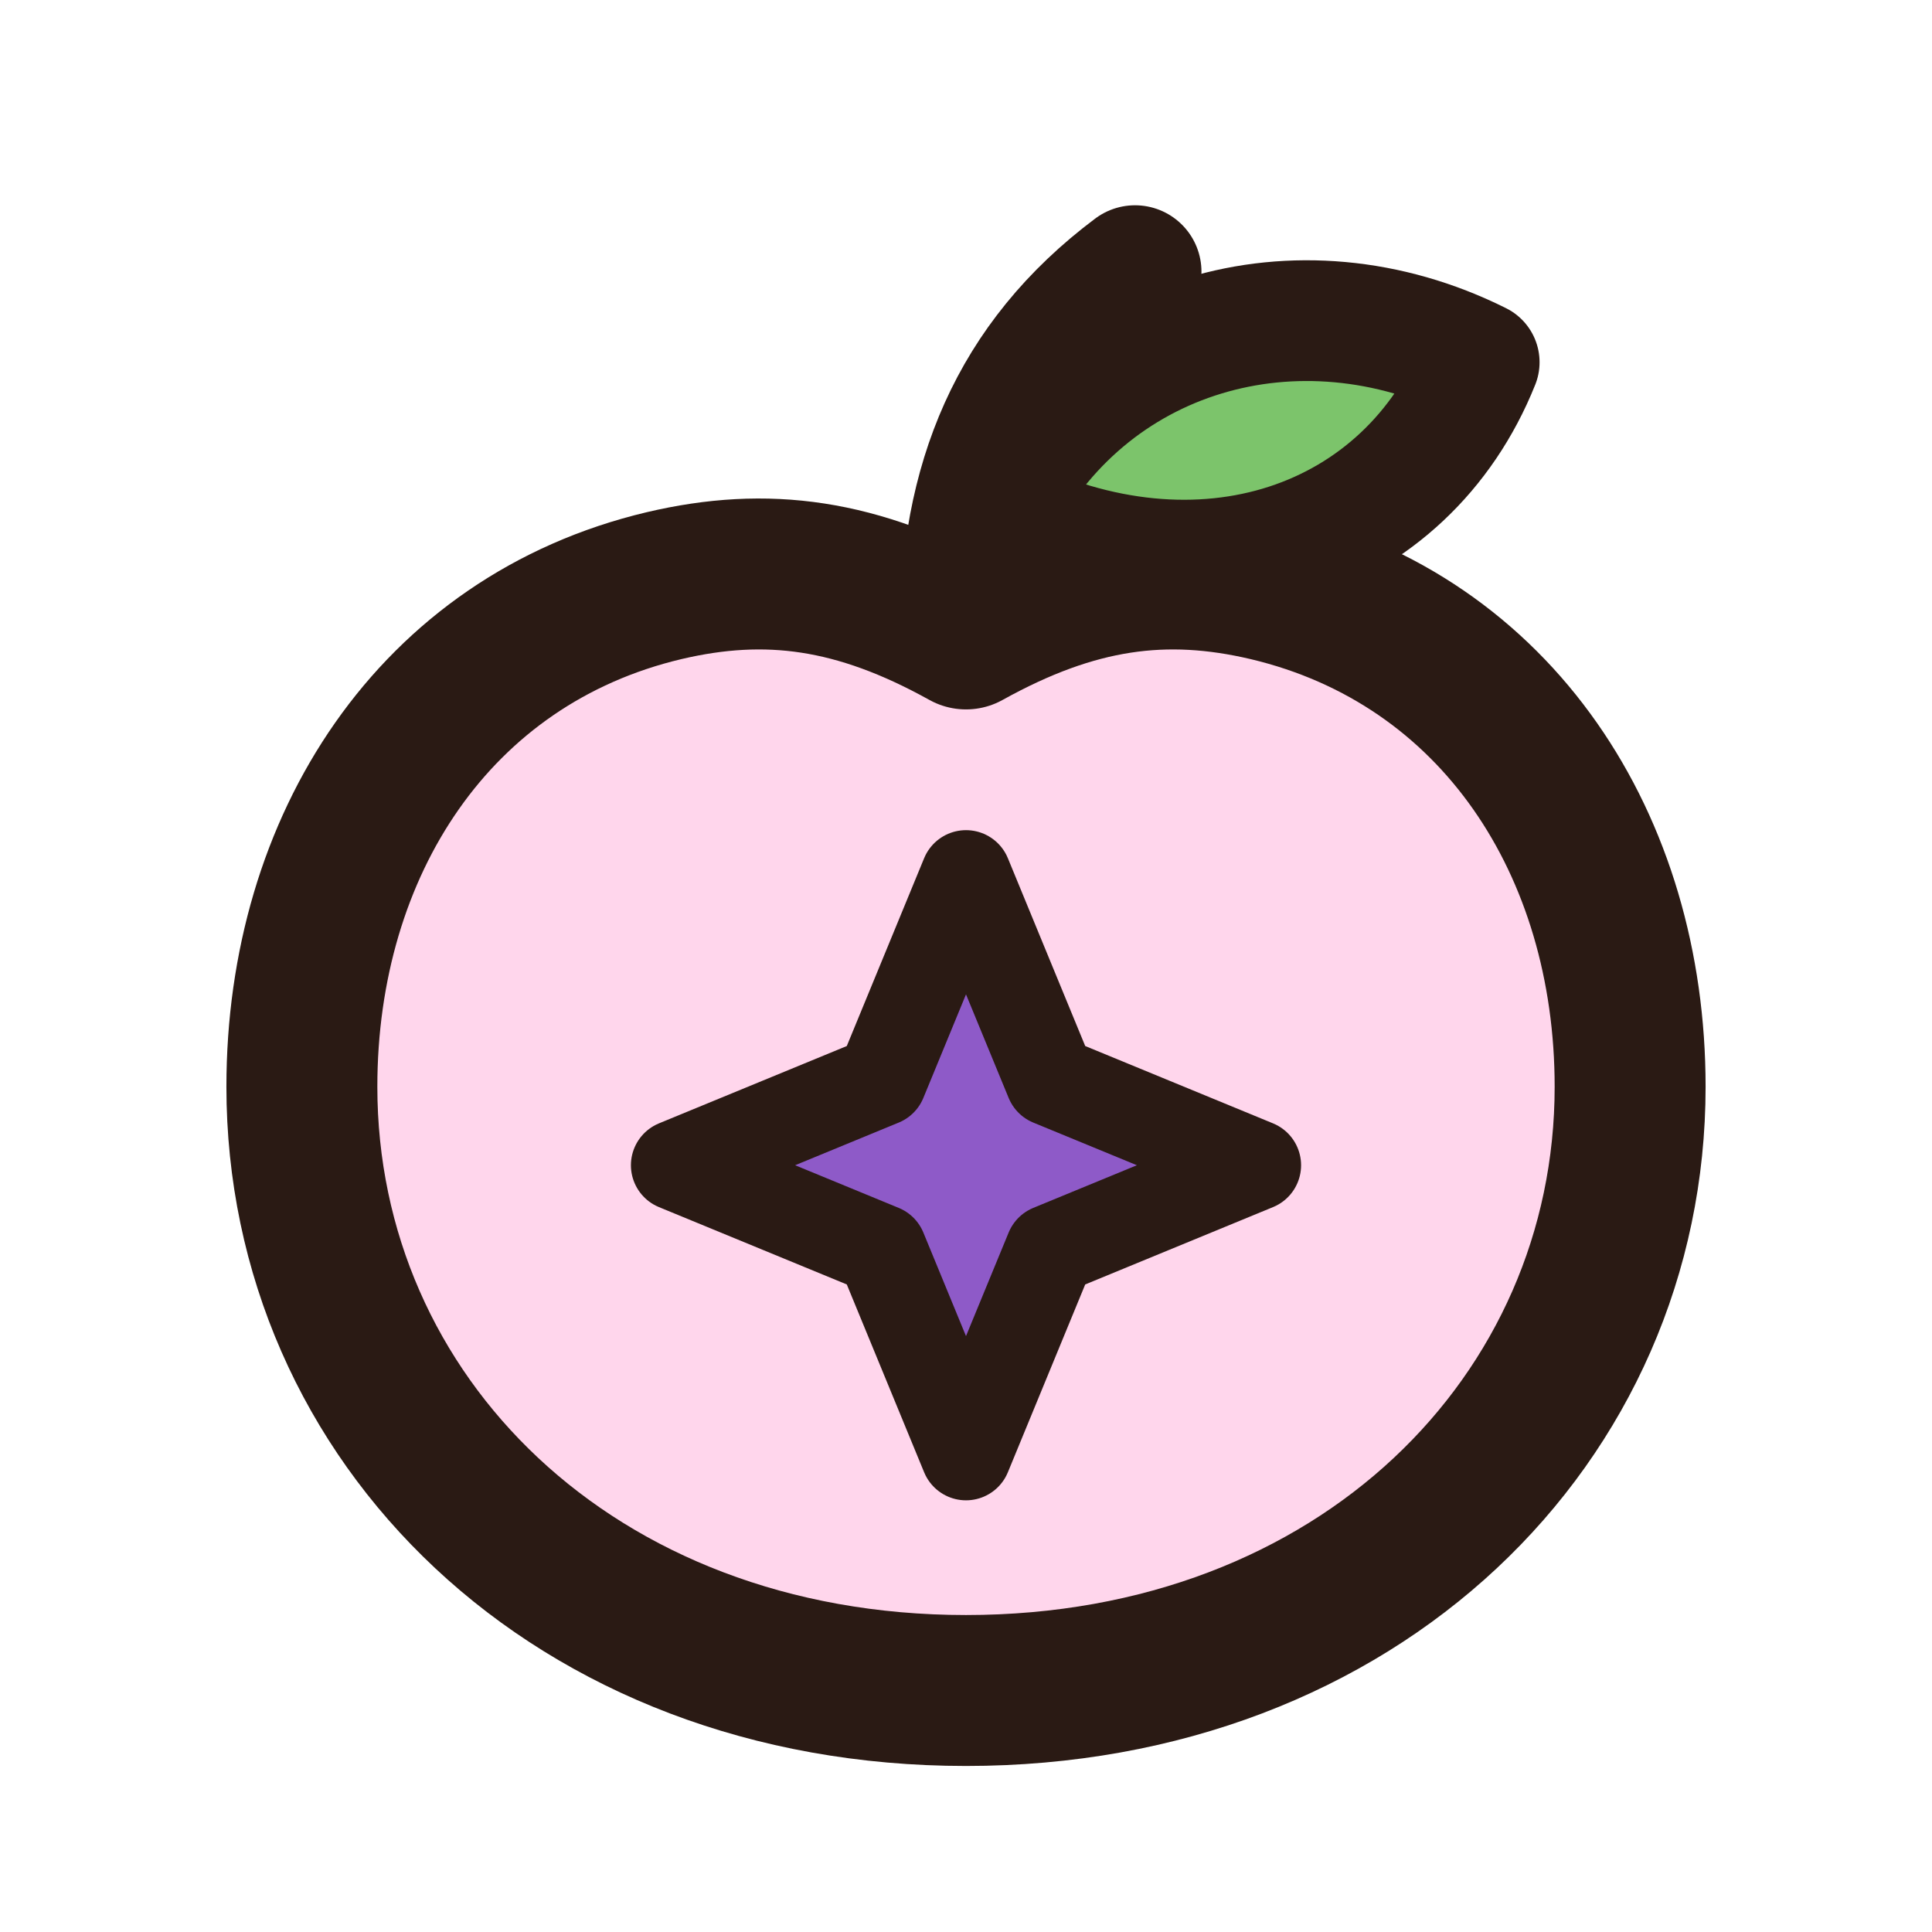
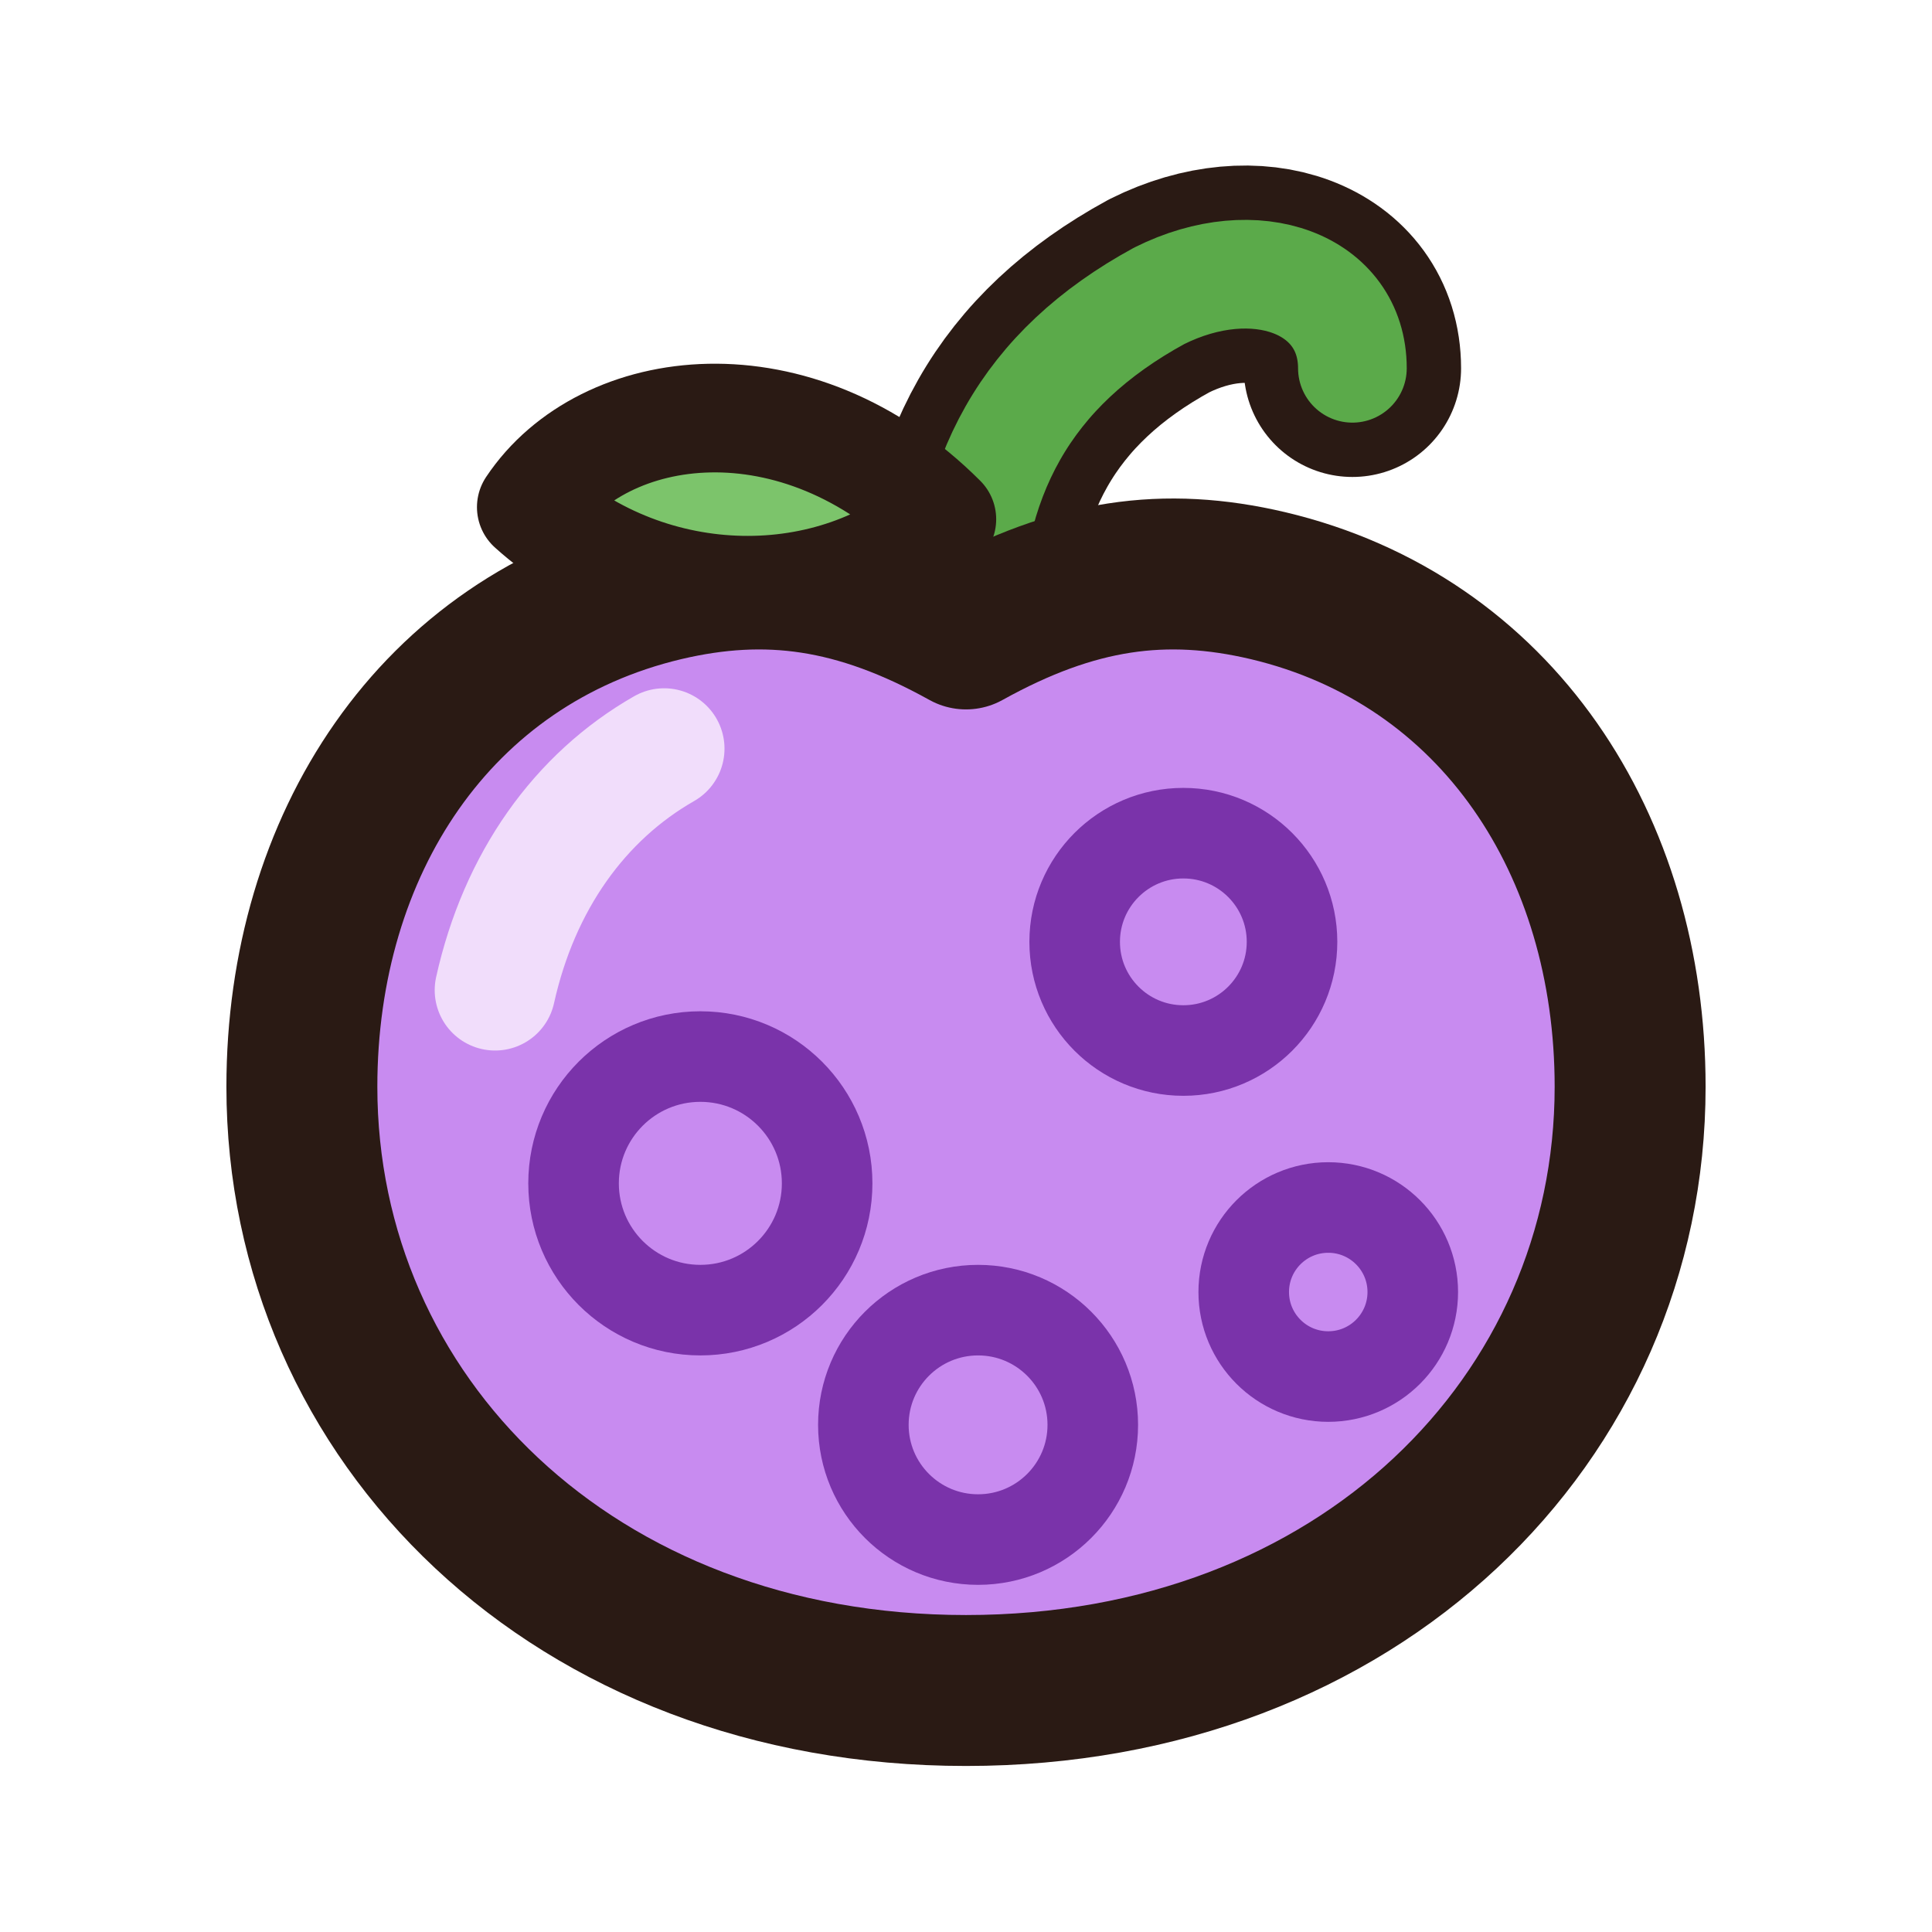
<svg xmlns="http://www.w3.org/2000/svg" viewBox="0 0 32 32" width="32" height="32" fill="none" stroke="#2A1A14" stroke-width="2.5" stroke-linecap="round" stroke-linejoin="round">
-   <path d="M16 10.5c-1.8-1-3.3-1.2-5-.8C7.2 10.6 5 14 5 18c0 5.5 4.5 10 11 10s11-4.5 11-10c0-4-2.2-7.4-6-8.3-1.7-.4-3.2-.2-5 .8z" fill="#FFD6EC" />
-   <path d="M16 10.5c0-2.5.8-4.5 2.8-6" stroke-width="2.2" />
-   <path d="M16.5 8.5c1.5-3 5-4 8-2.5-1.2 3-4.6 4.2-8 2.5z" fill="#7CC46B" stroke-width="2" />
-   <path d="M16 14.5l1.4 3.4 3.4 1.4-3.4 1.4-1.4 3.4-1.4-3.4-3.4-1.4 3.4-1.4z" fill="#8E5AC8" stroke-width="1.5" />
+   <path d="M16 10.5c0-2.6 1-4.4 3.2-5.6 1.6-.8 3.2-.2 3.2 1.2" stroke-width="3.6" />
+   <path d="M16 10.5c0-2.6 1-4.4 3.2-5.6 1.6-.8 3.2-.2 3.2 1.2" stroke="#5BAA4A" stroke-width="1.8" />
+   <path d="M16 10.5c-1.8-1-3.3-1.2-5-.8C7.2 10.6 5 14 5 18c0 5.5 4.5 10 11 10s11-4.5 11-10c0-4-2.2-7.4-6-8.3-1.7-.4-3.2-.2-5 .8z" fill="#C88BF0" />
+   <path d="M8.2 16.4c.4-1.8 1.4-3.2 2.8-4" stroke="#F1DDFB" stroke-width="2" />
+   <circle cx="11.6" cy="19.6" r="2.1" stroke="#7A33AA" stroke-width="1.5" />
+   <circle cx="19.6" cy="15.6" r="1.8" stroke="#7A33AA" stroke-width="1.5" />
+   <circle cx="16.2" cy="23.6" r="1.9" stroke="#7A33AA" stroke-width="1.5" />
+   <circle cx="22" cy="21.4" r="1.4" stroke="#7A33AA" stroke-width="1.5" />
+   <path d="M15.6 8.6c-2.4-2.4-5.6-2-6.8-.2 2 1.8 5 1.8 6.8.2z" fill="#7CC46B" stroke-width="1.8" />
</svg>
